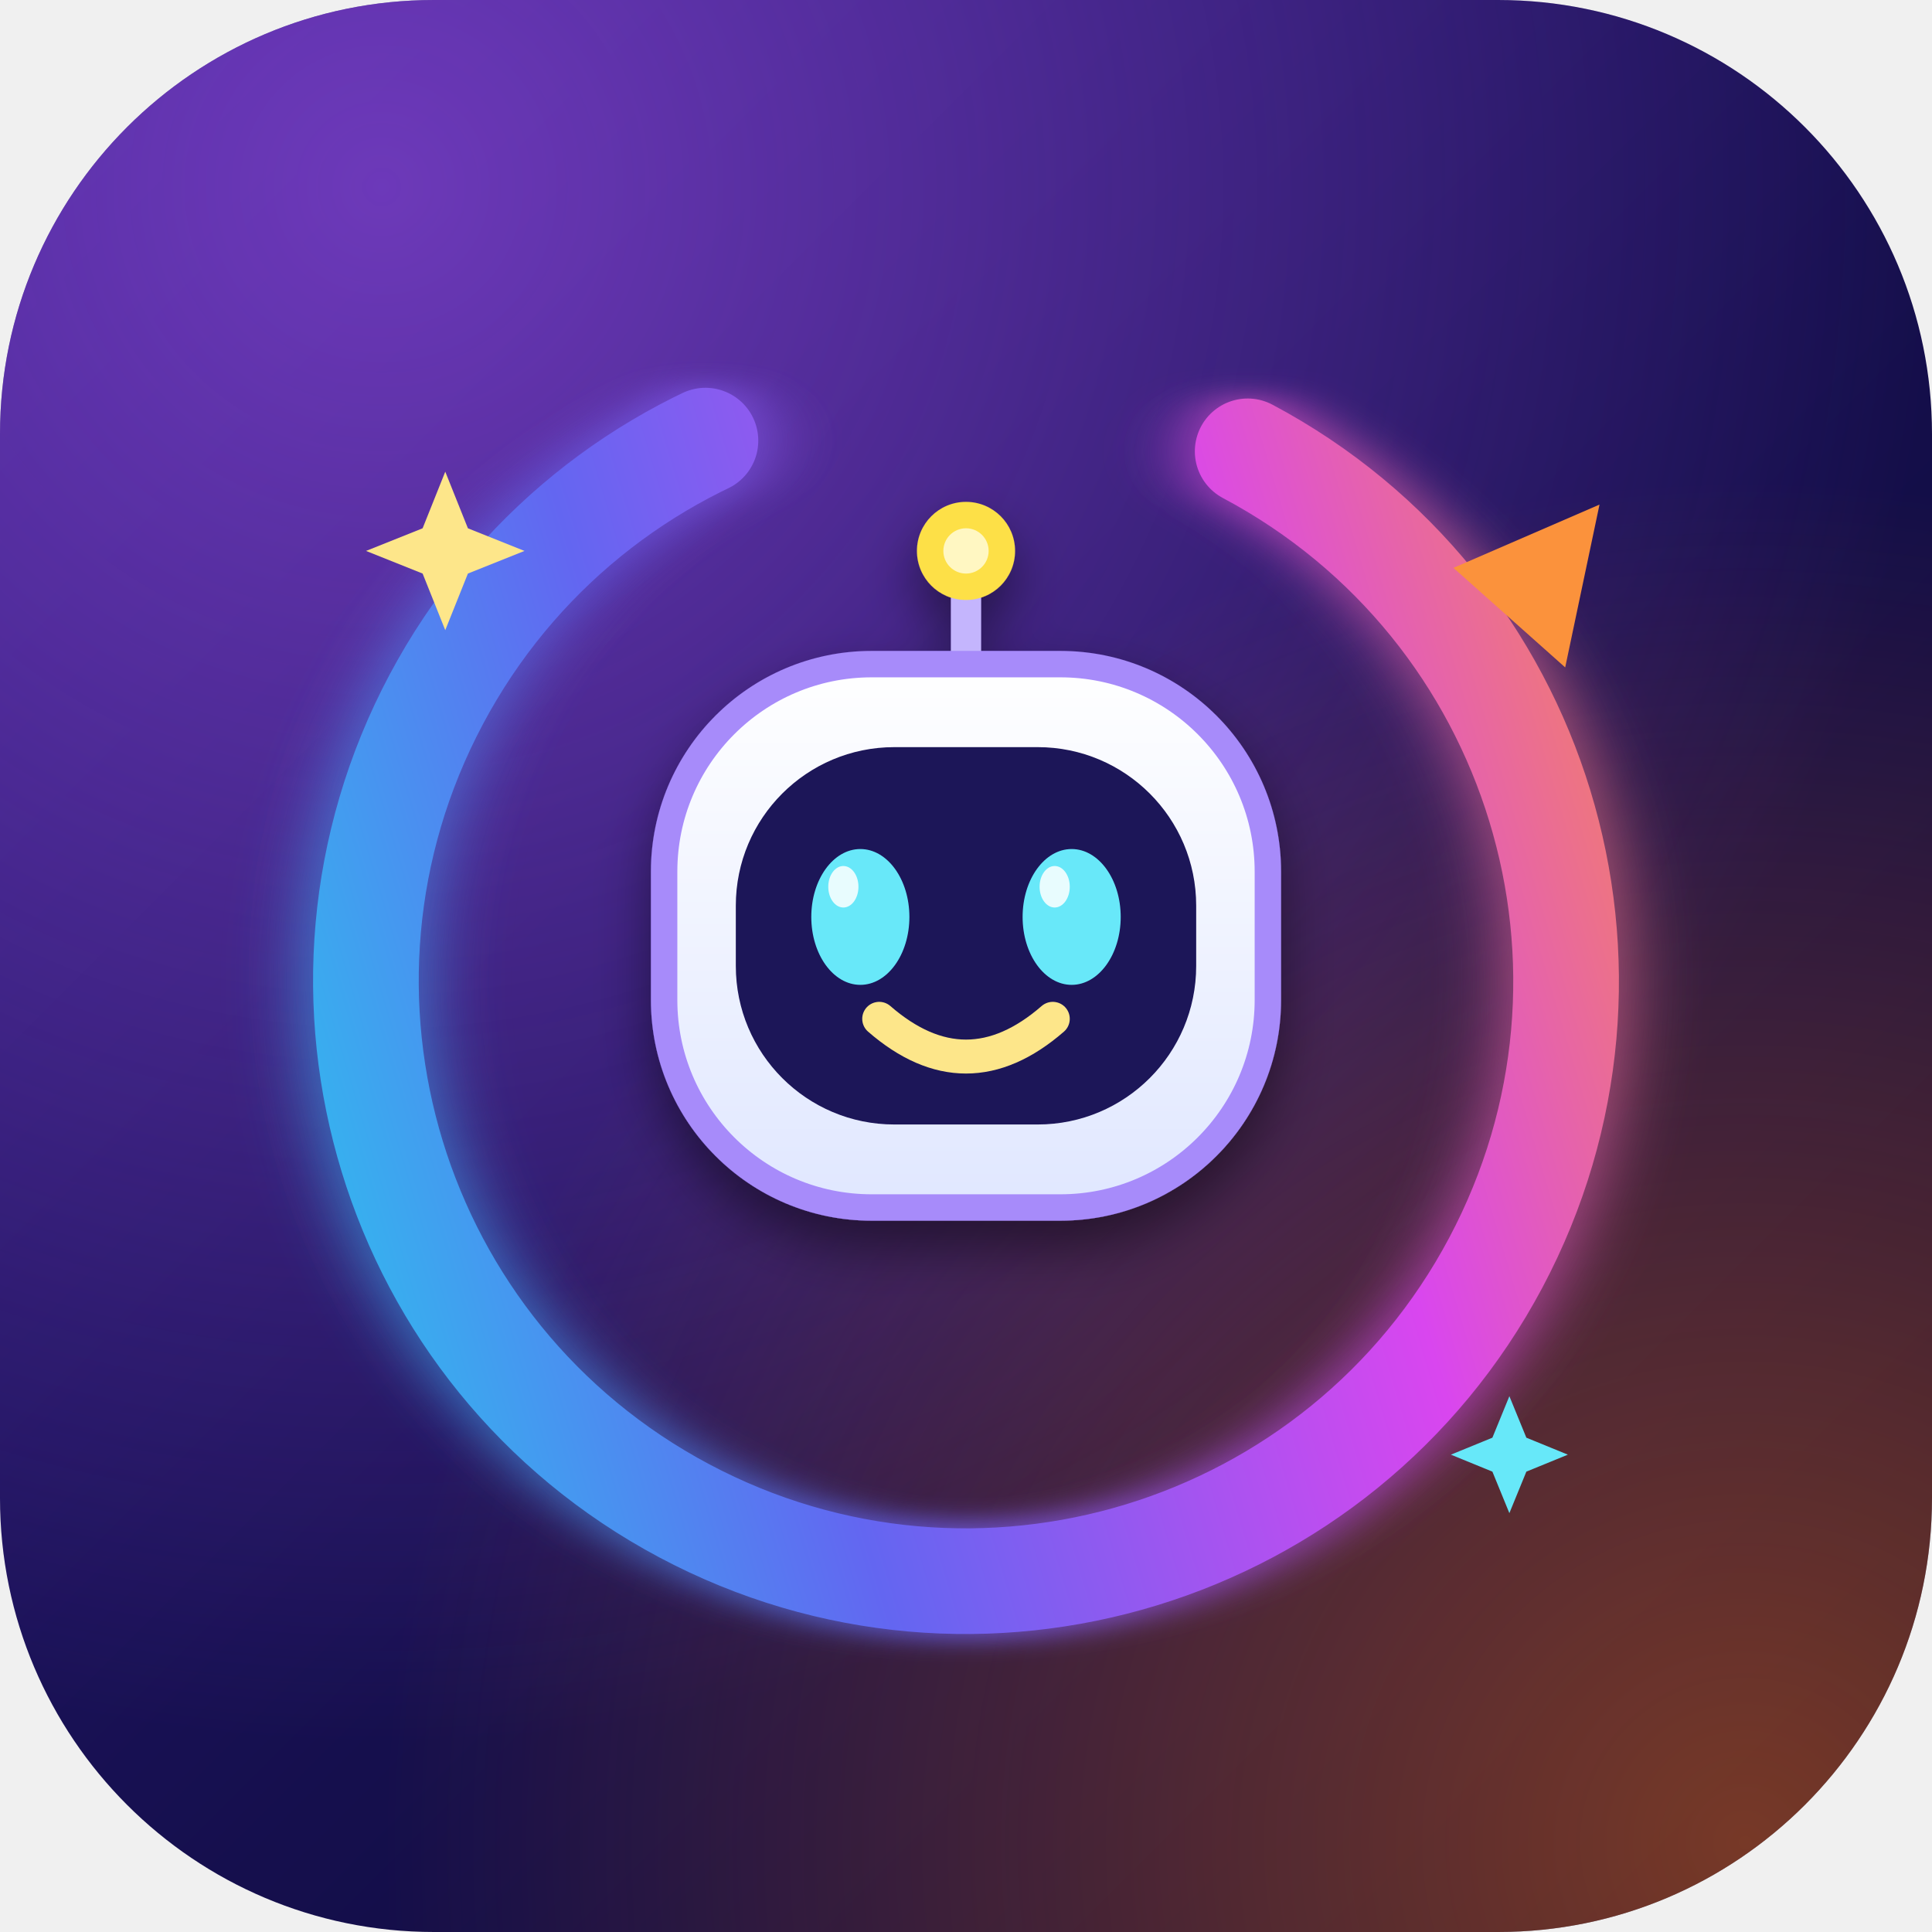
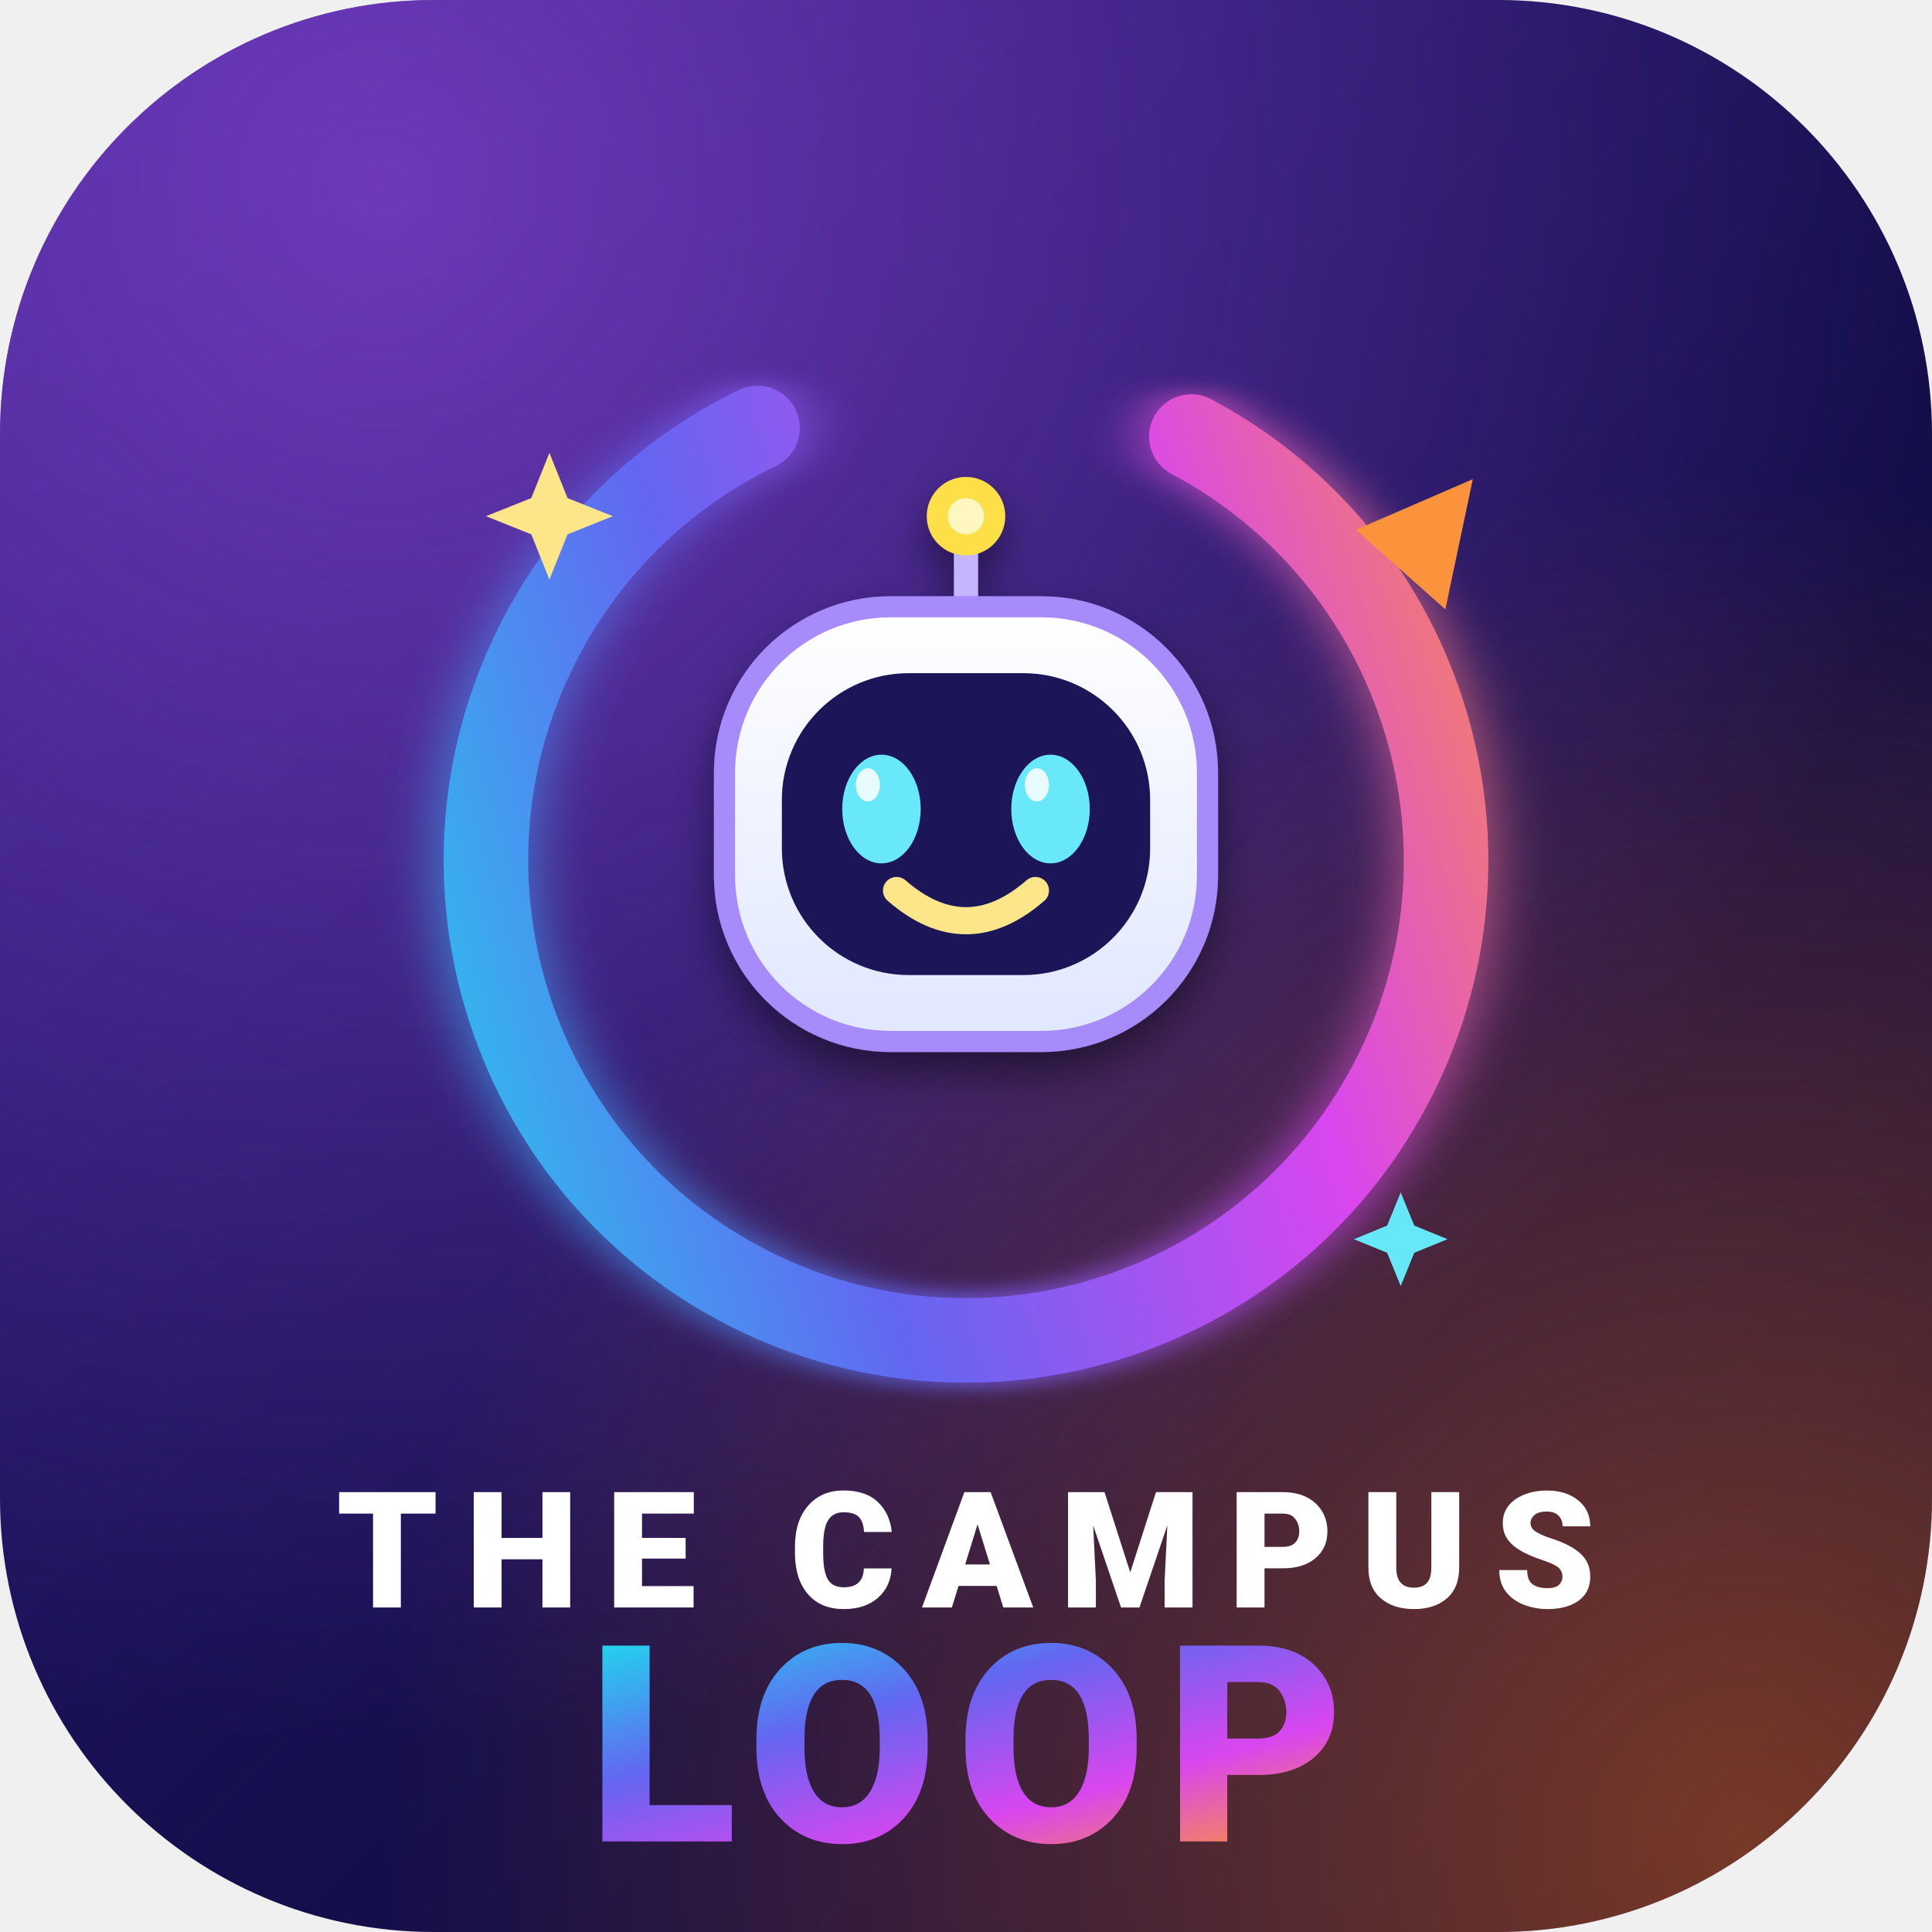
<svg xmlns="http://www.w3.org/2000/svg" viewBox="0 0 1024 1024" width="1024" height="1024">
  <defs>
    <linearGradient id="bg" x1="0" y1="0" x2="1" y2="1">
      <stop offset="0" stop-color="#2a1a7a" />
      <stop offset=".55" stop-color="#150f4d" />
      <stop offset="1" stop-color="#0b0830" />
    </linearGradient>
    <radialGradient id="glowA" cx=".2" cy=".1" r=".8">
      <stop offset="0" stop-color="#a855f7" stop-opacity=".55" />
      <stop offset="1" stop-color="#a855f7" stop-opacity="0" />
    </radialGradient>
    <radialGradient id="glowB" cx=".9" cy=".95" r=".7">
      <stop offset="0" stop-color="#f97316" stop-opacity=".45" />
      <stop offset="1" stop-color="#f97316" stop-opacity="0" />
    </radialGradient>
    <linearGradient id="ring" x1="0" y1="0" x2="1" y2="1">
      <stop offset="0" stop-color="#22d3ee" />
      <stop offset=".35" stop-color="#6366f1" />
      <stop offset=".7" stop-color="#d946ef" />
      <stop offset="1" stop-color="#fb923c" />
    </linearGradient>
    <linearGradient id="head" x1="0" y1="0" x2="0" y2="1">
      <stop offset="0" stop-color="#ffffff" />
      <stop offset="1" stop-color="#e0e7ff" />
    </linearGradient>
    <filter id="soft" x="-30%" y="-30%" width="160%" height="160%">
      <feGaussianBlur stdDeviation="14" />
    </filter>
    <filter id="drop" x="-30%" y="-30%" width="160%" height="160%">
      <feDropShadow dx="0" dy="14" stdDeviation="14" flood-color="#000" flood-opacity=".45" />
    </filter>
  </defs>
  <rect width="1024" height="1024" rx="230" fill="url(#bg)" />
  <rect width="1024" height="1024" rx="230" fill="url(#glowA)" />
  <rect width="1024" height="1024" rx="230" fill="url(#glowB)" />
-   <g id="mark">
-     <circle cx="512" cy="520" r="318" fill="none" stroke="url(#ring)" stroke-width="64" stroke-linecap="round" stroke-dasharray="1700 300" transform="rotate(-62 512 520)" filter="url(#soft)" opacity=".7" />
-     <circle cx="512" cy="520" r="318" fill="none" stroke="url(#ring)" stroke-width="56" stroke-linecap="round" stroke-dasharray="1700 300" transform="rotate(-62 512 520)" />
-     <path d="M770 306 L842 262 L836 350 Z" fill="#fb923c" transform="rotate(8 806 306)" />
-     <g filter="url(#drop)">
-       <line x1="512" y1="300" x2="512" y2="352" stroke="#c4b5fd" stroke-width="16" stroke-linecap="round" />
-       <circle cx="512" cy="292" r="26" fill="#fde047" />
-       <circle cx="512" cy="292" r="12" fill="#fff7c2" />
-       <rect x="352" y="352" width="320" height="288" rx="110" fill="url(#head)" stroke="#a78bfa" stroke-width="14" />
-       <rect x="390" y="396" width="244" height="200" rx="84" fill="#1b1458" />
-       <ellipse cx="456" cy="486" rx="26" ry="36" fill="#67e8f9" />
-       <ellipse cx="568" cy="486" rx="26" ry="36" fill="#67e8f9" />
-       <ellipse cx="447" cy="470" rx="8" ry="11" fill="#fff" opacity=".85" />
-       <ellipse cx="559" cy="470" rx="8" ry="11" fill="#fff" opacity=".85" />
-       <path d="M466 540 q46 40 92 0" fill="none" stroke="#fde68a" stroke-width="18" stroke-linecap="round" />
+   <g transform="translate(512 392) scale(.8) translate(-512 -440)">
+     <g id="mark">
+       <circle cx="512" cy="520" r="318" fill="none" stroke="url(#ring)" stroke-width="64" stroke-linecap="round" stroke-dasharray="1700 300" transform="rotate(-62 512 520)" filter="url(#soft)" opacity=".7" />
+       <circle cx="512" cy="520" r="318" fill="none" stroke="url(#ring)" stroke-width="56" stroke-linecap="round" stroke-dasharray="1700 300" transform="rotate(-62 512 520)" />
+       <path d="M770 306 L842 262 L836 350 Z" fill="#fb923c" transform="rotate(8 806 306)" />
+       <g filter="url(#drop)">
+         <line x1="512" y1="300" x2="512" y2="352" stroke="#c4b5fd" stroke-width="16" stroke-linecap="round" />
+         <circle cx="512" cy="292" r="26" fill="#fde047" />
+         <circle cx="512" cy="292" r="12" fill="#fff7c2" />
+         <rect x="352" y="352" width="320" height="288" rx="110" fill="url(#head)" stroke="#a78bfa" stroke-width="14" />
+         <rect x="390" y="396" width="244" height="200" rx="84" fill="#1b1458" />
+         <ellipse cx="456" cy="486" rx="26" ry="36" fill="#67e8f9" />
+         <ellipse cx="568" cy="486" rx="26" ry="36" fill="#67e8f9" />
+         <ellipse cx="447" cy="470" rx="8" ry="11" fill="#fff" opacity=".85" />
+         <ellipse cx="559" cy="470" rx="8" ry="11" fill="#fff" opacity=".85" />
+         <path d="M466 540 q46 40 92 0" fill="none" stroke="#fde68a" stroke-width="18" stroke-linecap="round" />
+       </g>
+       <path d="M236 250 l12 30 30 12 -30 12 -12 30 -12 -30 -30 -12 30 -12z" fill="#fde68a" />
+       <path d="M800 740 l9 22 22 9 -22 9 -9 22 -9 -22 -22 -9 22 -9z" fill="#67e8f9" />
    </g>
-     <path d="M236 250 l12 30 30 12 -30 12 -12 30 -12 -30 -30 -12 30 -12z" fill="#fde68a" />
-     <path d="M800 740 l9 22 22 9 -22 9 -9 22 -9 -22 -22 -9 22 -9z" fill="#67e8f9" />
+   </g>
+   <g font-family="'Segoe UI',Roboto,'Helvetica Neue',Arial,sans-serif" text-anchor="middle" font-weight="900">
+     <text x="512" y="852" font-size="86" letter-spacing="14" fill="#ffffff">THE CAMPUS</text>
+     <text x="512" y="976" font-size="146" letter-spacing="10" fill="url(#ring)">LOOP</text>
  </g>
</svg>
